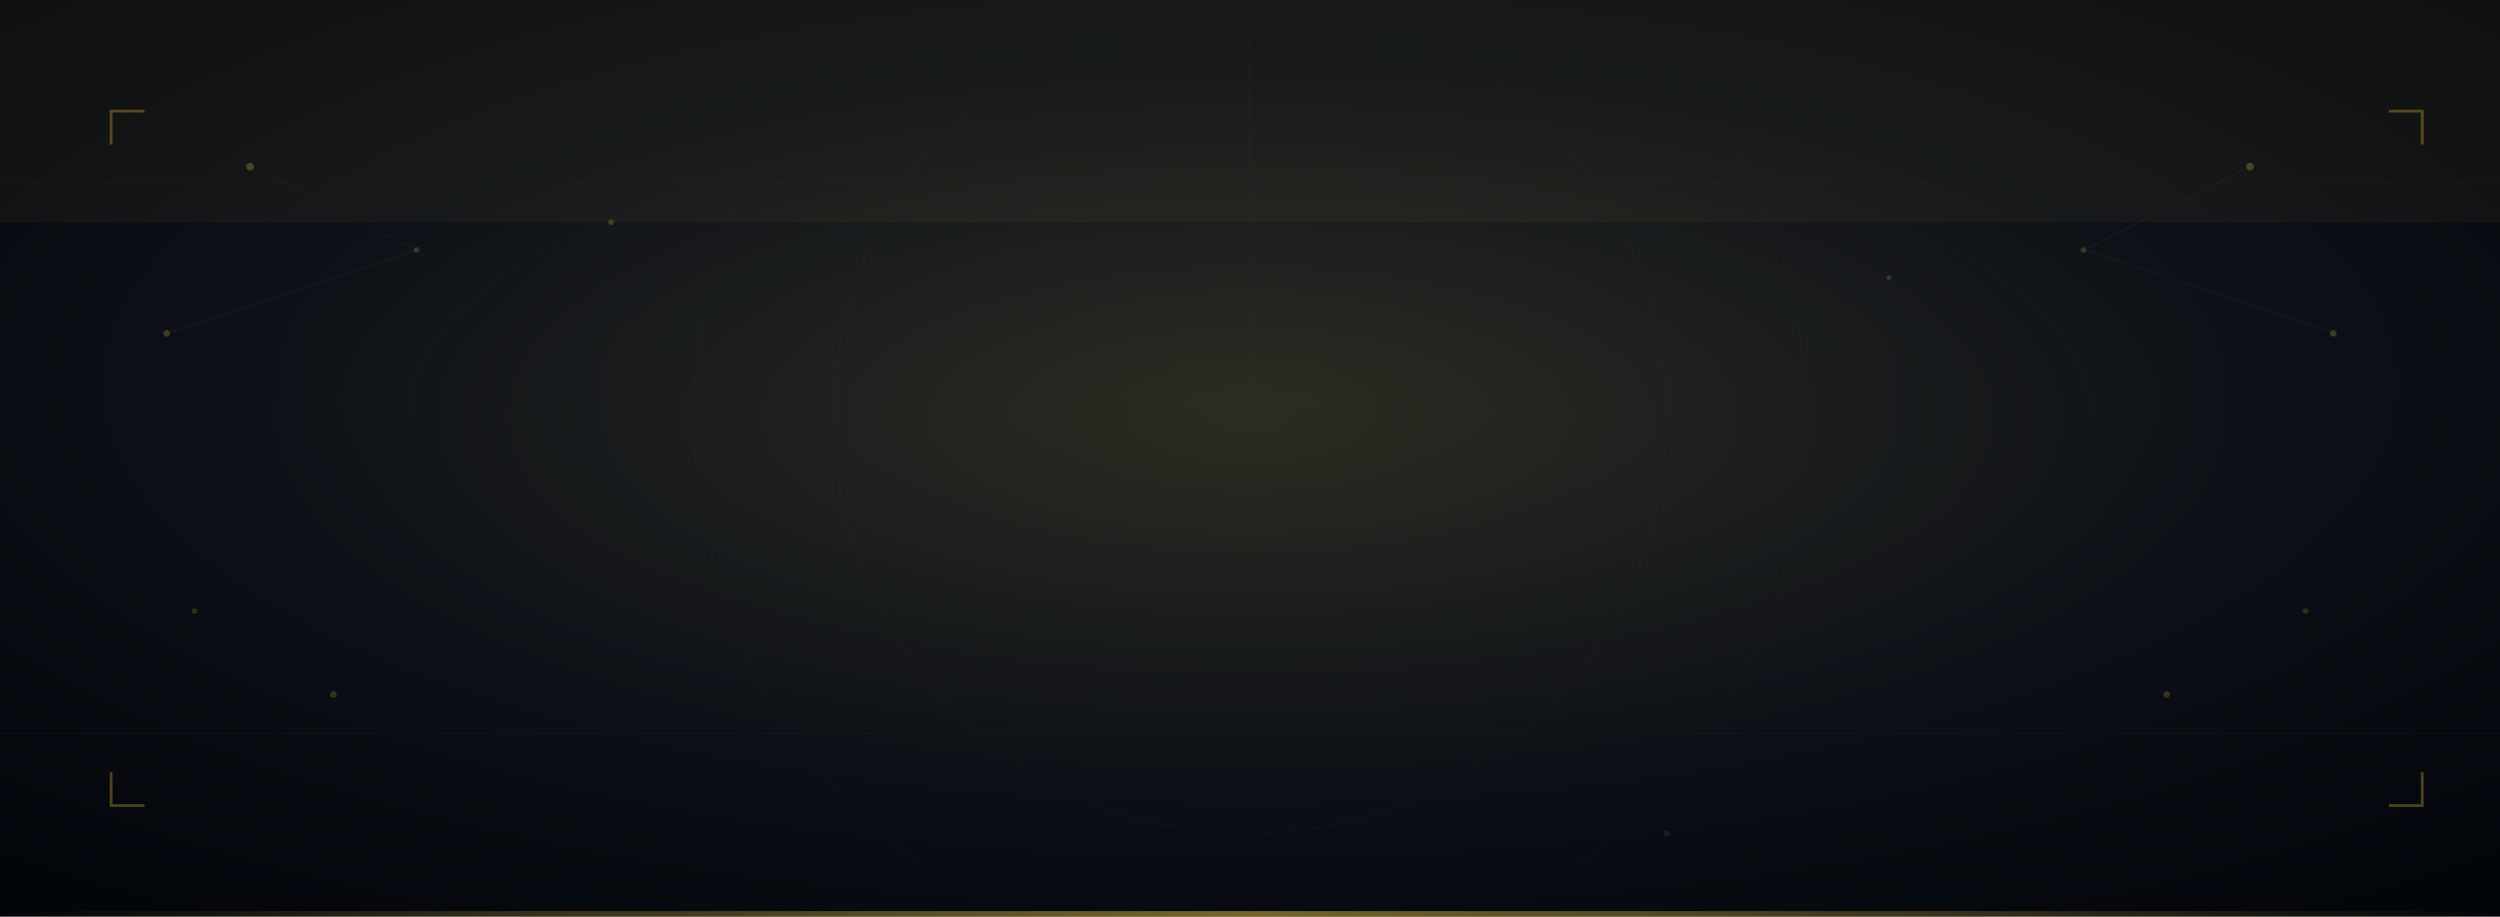
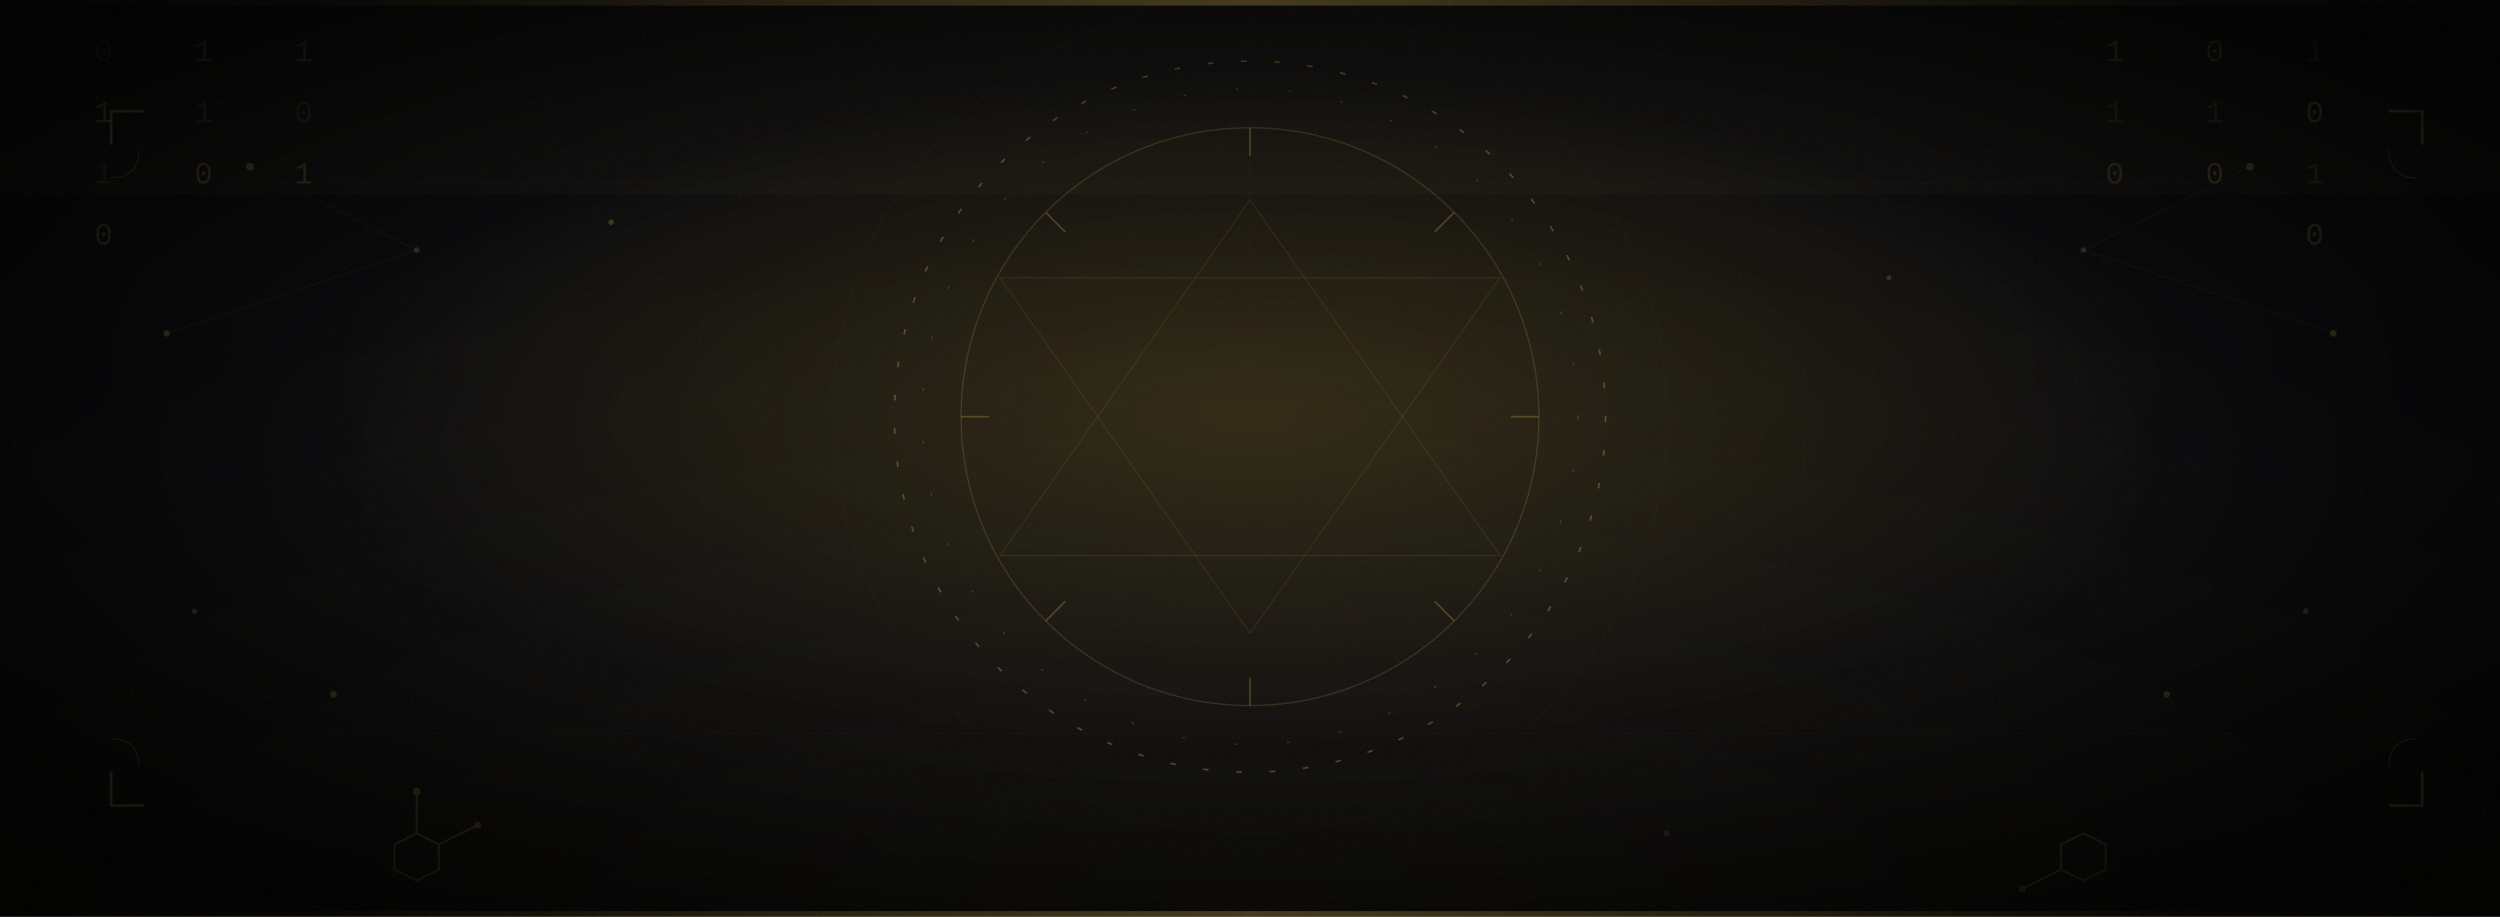
<svg xmlns="http://www.w3.org/2000/svg" viewBox="0 0 900 330">
  <defs>
-     <radialGradient id="bgRad" cx="50%" cy="42%" r="75%">
-       <stop offset="0%" stop-color="#11171f" />
-       <stop offset="55%" stop-color="#0d1117" />
-       <stop offset="100%" stop-color="#010409" />
+     <radialGradient id="bgRad" cx="50%" cy="40%" r="80%">
+       <stop offset="0%" stop-color="#14110a" />
+       <stop offset="42%" stop-color="#0a0a0c" />
+       <stop offset="100%" stop-color="#000000" />
+     </radialGradient>
+     <radialGradient id="vign" cx="50%" cy="50%" r="62%">
+       <stop offset="55%" stop-color="#000000" stop-opacity="0" />
+       <stop offset="100%" stop-color="#000000" stop-opacity="0.85" />
    </radialGradient>
    <linearGradient id="accent" x1="0%" y1="0%" x2="100%" y2="0%">
-       <stop offset="0%" stop-color="#d4af37" stop-opacity="0" />
-       <stop offset="20%" stop-color="#d4af37" />
-       <stop offset="50%" stop-color="#f4d978" />
-       <stop offset="80%" stop-color="#d4af37" />
-       <stop offset="100%" stop-color="#d4af37" stop-opacity="0" />
+       <stop offset="0%" stop-color="#caa84d" stop-opacity="0" />
+       <stop offset="20%" stop-color="#caa84d" />
+       <stop offset="50%" stop-color="#f5e3a3" />
+       <stop offset="80%" stop-color="#caa84d" />
+       <stop offset="100%" stop-color="#caa84d" stop-opacity="0" />
    </linearGradient>
    <linearGradient id="goldText" x1="0%" y1="0%" x2="100%" y2="0%">
-       <stop offset="0%" stop-color="#d4af37" />
-       <stop offset="50%" stop-color="#f4d978" />
-       <stop offset="100%" stop-color="#d4af37" />
+       <stop offset="0%" stop-color="#a9863a" />
+       <stop offset="50%" stop-color="#f5e3a3" />
+       <stop offset="100%" stop-color="#a9863a" />
    </linearGradient>
    <linearGradient id="nameGrad" x1="0%" y1="0%" x2="100%" y2="100%">
-       <stop offset="0%" stop-color="#ffffff" />
-       <stop offset="100%" stop-color="#b9c2cd" />
+       <stop offset="0%" stop-color="#fbf7ec" />
+       <stop offset="100%" stop-color="#9a958a" />
+     </linearGradient>
+     <linearGradient id="shine" gradientUnits="userSpaceOnUse" x1="350" y1="0" x2="460" y2="0">
+       <stop offset="0" stop-color="#ffffff" stop-opacity="0" />
+       <stop offset="0.5" stop-color="#fff7d6" stop-opacity="0.92" />
+       <stop offset="1" stop-color="#ffffff" stop-opacity="0" />
+       <animateTransform attributeName="gradientTransform" type="translate" from="-380 0" to="380 0" dur="4.8s" begin="1.7s" repeatCount="indefinite" />
    </linearGradient>
    <linearGradient id="edge" x1="0%" y1="0%" x2="100%" y2="0%">
-       <stop offset="0%" stop-color="#d4af37" stop-opacity="0" />
-       <stop offset="50%" stop-color="#d4af37" stop-opacity="0.55" />
-       <stop offset="100%" stop-color="#d4af37" stop-opacity="0" />
+       <stop offset="0%" stop-color="#caa84d" stop-opacity="0" />
+       <stop offset="50%" stop-color="#caa84d" stop-opacity="0.6" />
+       <stop offset="100%" stop-color="#caa84d" stop-opacity="0" />
    </linearGradient>
    <radialGradient id="halo" cx="50%" cy="50%" r="50%">
-       <stop offset="0%" stop-color="#d4af37" stop-opacity="0.14" />
-       <stop offset="100%" stop-color="#d4af37" stop-opacity="0" />
+       <stop offset="0%" stop-color="#caa84d" stop-opacity="0.16" />
+       <stop offset="100%" stop-color="#caa84d" stop-opacity="0" />
+     </radialGradient>
+     <radialGradient id="mist" cx="50%" cy="100%" r="75%">
+       <stop offset="0%" stop-color="#caa84d" stop-opacity="0.05" />
+       <stop offset="100%" stop-color="#caa84d" stop-opacity="0" />
    </radialGradient>
    <filter id="glow">
      <feGaussianBlur stdDeviation="2.5" result="b" />
      <feMerge>
        <feMergeNode in="b" />
        <feMergeNode in="SourceGraphic" />
      </feMerge>
    </filter>
    <filter id="glowSoft">
      <feGaussianBlur stdDeviation="1.2" result="b" />
      <feMerge>
        <feMergeNode in="b" />
        <feMergeNode in="SourceGraphic" />
      </feMerge>
    </filter>
+     <filter id="grain">
+       <feTurbulence type="fractalNoise" baseFrequency="0.9" numOctaves="2" stitchTiles="stitch" result="n" />
+       <feColorMatrix in="n" type="saturate" values="0" />
+       <feComponentTransfer>
+         <feFuncA type="linear" slope="0.05" />
+       </feComponentTransfer>
+     </filter>
+     <clipPath id="frame">
+       <rect width="900" height="330" />
+     </clipPath>
  </defs>
  <style>
    @keyframes scanDown{0%{transform:translateY(-330px)}100%{transform:translateY(330px)}}
    @keyframes blink{0%,100%{opacity:1}50%{opacity:0}}
    @keyframes rise{0%{opacity:0;transform:translateY(8px)}100%{opacity:1;transform:translateY(0)}}
    @keyframes pulse{0%,100%{opacity:0.3}50%{opacity:1}}
-     @keyframes twinkle{0%,100%{opacity:0.1}50%{opacity:0.6}}
+     @keyframes twinkle{0%,100%{opacity:0.08}50%{opacity:0.55}}
    @keyframes float{0%,100%{transform:translateY(0)}50%{transform:translateY(-6px)}}
    @keyframes live{0%{transform:scale(1);opacity:.9}70%{transform:scale(2.6);opacity:0}100%{opacity:0}}
-     @keyframes drawW{0%{width:0}100%{width:300px}}
    @keyframes sweep{0%{transform:rotate(0)}100%{transform:rotate(360deg)}}
+     @keyframes drift{0%{opacity:0.04}50%{opacity:0.1}100%{opacity:0.04}}
+     @keyframes spin{0%{transform:rotate(0)}100%{transform:rotate(360deg)}}
+     @keyframes spinRev{0%{transform:rotate(360deg)}100%{transform:rotate(0)}}
+     @keyframes rain{0%{transform:translateY(-120px)}100%{transform:translateY(330px)}}
+     @keyframes breathe{0%,100%{opacity:0.18}50%{opacity:0.5}}

-     .scan{animation:scanDown 6s linear infinite}
-     .cursor{animation:blink .8s step-end infinite}
+     .scan{animation:scanDown 7s linear infinite}
+     .cursor{animation:blink .9s step-end infinite}
    .r1{opacity:0;animation:rise .7s ease-out .2s forwards}
    .r2{opacity:0;animation:rise .7s ease-out .9s forwards}
    .r3{opacity:0;animation:rise .7s ease-out 1.15s forwards}
    .r4{opacity:0;animation:rise .7s ease-out 1.4s forwards}
    .r5{opacity:0;animation:rise .7s ease-out 1.65s forwards}
-     .p1{animation:pulse 3s infinite ease-in-out}
-     .p2{animation:pulse 4s infinite ease-in-out 1s}
    .tw{animation:twinkle 4s infinite ease-in-out}
    .tw2{animation:twinkle 5s infinite ease-in-out 1.5s}
    .tw3{animation:twinkle 3.4s infinite ease-in-out 2.4s}
    .fl{animation:float 7s ease-in-out infinite}
    .live{animation:live 2.4s ease-out infinite;transform-box:fill-box;transform-origin:center}
-     .sweep{animation:sweep 5s linear infinite;transform-origin:450px 150px}
-     .fs{font-family:Arial,"Segoe UI",Helvetica,sans-serif}
+     .sweep{animation:sweep 7s linear infinite;transform-origin:450px 150px}
+     .mistA{animation:drift 9s ease-in-out infinite}
+     .arc1{animation:spin 26s linear infinite;transform-origin:450px 150px}
+     .arc2{animation:spinRev 34s linear infinite;transform-origin:450px 150px}
+     .rainCol{animation:rain 5s linear infinite}
+     .breathe{animation:breathe 5s ease-in-out infinite}
+     .fs{font-family:Georgia,"Times New Roman",serif}
+     .fsa{font-family:Arial,"Segoe UI",Helvetica,sans-serif}
    .fm{font-family:"Courier New",Consolas,monospace}
  </style>
  <rect width="900" height="330" fill="url(#bgRad)" />
-   <ellipse cx="450" cy="150" rx="360" ry="130" fill="url(#halo)" />
-   <rect width="900" height="80" fill="#d4af37" opacity="0.05" class="scan" />
-   <g stroke="#21262d" stroke-width="0.3" opacity="0.25">
+   <rect width="900" height="330" fill="url(#mist)" class="mistA" />
+   <ellipse cx="450" cy="150" rx="340" ry="120" fill="url(#halo)" />
+   <rect width="900" height="70" fill="#caa84d" opacity="0.035" class="scan" />
+   <g class="fm" font-size="11" fill="#caa84d" opacity="0.5" clip-path="url(#frame)">
+     <g class="rainCol" style="animation-duration:5s">
+       <text x="34" y="0" opacity="0.5">1</text>
+       <text x="34" y="22" opacity="0.3">0</text>
+       <text x="34" y="44" opacity="0.7">1</text>
+       <text x="34" y="66" opacity="0.25">1</text>
+       <text x="34" y="88" opacity="0.4">0</text>
+     </g>
+     <g class="rainCol" style="animation-duration:7s;animation-delay:-2s">
+       <text x="70" y="0" opacity="0.4">0</text>
+       <text x="70" y="22" opacity="0.6">1</text>
+       <text x="70" y="44" opacity="0.3">1</text>
+       <text x="70" y="66" opacity="0.5">0</text>
+     </g>
+     <g class="rainCol" style="animation-duration:6s;animation-delay:-3.5s">
+       <text x="106" y="0" opacity="0.3">1</text>
+       <text x="106" y="22" opacity="0.5">1</text>
+       <text x="106" y="44" opacity="0.25">0</text>
+       <text x="106" y="66" opacity="0.45">1</text>
+     </g>
+     <g class="rainCol" style="animation-duration:5.5s;animation-delay:-1s">
+       <text x="830" y="0" opacity="0.5">0</text>
+       <text x="830" y="22" opacity="0.3">1</text>
+       <text x="830" y="44" opacity="0.6">0</text>
+       <text x="830" y="66" opacity="0.3">1</text>
+       <text x="830" y="88" opacity="0.4">0</text>
+     </g>
+     <g class="rainCol" style="animation-duration:6.5s;animation-delay:-3s">
+       <text x="794" y="0" opacity="0.4">1</text>
+       <text x="794" y="22" opacity="0.55">0</text>
+       <text x="794" y="44" opacity="0.3">1</text>
+       <text x="794" y="66" opacity="0.5">0</text>
+     </g>
+     <g class="rainCol" style="animation-duration:7.5s;animation-delay:-4.5s">
+       <text x="758" y="0" opacity="0.3">0</text>
+       <text x="758" y="22" opacity="0.45">1</text>
+       <text x="758" y="44" opacity="0.25">1</text>
+       <text x="758" y="66" opacity="0.4">0</text>
+     </g>
+   </g>
+   <g stroke="#1a1a1f" stroke-width="0.3" opacity="0.3">
    <line x1="0" y1="66" x2="900" y2="66" />
    <line x1="0" y1="264" x2="900" y2="264" />
  </g>
-   <g fill="#d4af37">
+   <g fill="#caa84d">
    <circle cx="90" cy="60" r="1.4" class="tw" opacity=".3" />
    <circle cx="150" cy="90" r="1" class="tw2" opacity=".22" />
    <circle cx="60" cy="120" r="1.2" class="tw3" opacity=".25" />
    <circle cx="120" cy="250" r="1.2" class="tw2" opacity=".22" />
    <circle cx="70" cy="220" r="1" class="tw" opacity=".2" />
    <circle cx="810" cy="60" r="1.4" class="tw" opacity=".3" />
    <circle cx="750" cy="90" r="1" class="tw2" opacity=".22" />
    <circle cx="840" cy="120" r="1.2" class="tw3" opacity=".25" />
    <circle cx="780" cy="250" r="1.2" class="tw2" opacity=".22" />
    <circle cx="830" cy="220" r="1" class="tw" opacity=".2" />
  </g>
-   <g stroke="#d4af37" stroke-width="0.3" opacity="0.07">
+   <g stroke="#caa84d" stroke-width="0.3" opacity="0.07">
    <line x1="90" y1="60" x2="150" y2="90" />
    <line x1="150" y1="90" x2="60" y2="120" />
    <line x1="810" y1="60" x2="750" y2="90" />
    <line x1="750" y1="90" x2="840" y2="120" />
  </g>
  <g opacity="0.5">
-     <circle cx="450" cy="150" r="150" fill="none" stroke="#d4af37" stroke-width="0.3" opacity="0.06" />
-     <circle cx="450" cy="150" r="200" fill="none" stroke="#d4af37" stroke-width="0.25" opacity="0.04" />
+     <circle cx="450" cy="150" r="150" fill="none" stroke="#caa84d" stroke-width="0.3" opacity="0.06" />
+     <circle cx="450" cy="150" r="200" fill="none" stroke="#caa84d" stroke-width="0.25" opacity="0.04" />
    <g class="sweep">
-       <line x1="450" y1="150" x2="450" y2="0" stroke="#d4af37" stroke-width="0.4" opacity="0.05" />
-     </g>
-   </g>
-   <g stroke="#d4af37" stroke-width="1" fill="none" opacity="0.35">
+       <line x1="450" y1="150" x2="450" y2="0" stroke="#caa84d" stroke-width="0.4" opacity="0.05" />
+     </g>
+   </g>
+   <g class="breathe">
+     <g class="arc1">
+       <circle cx="450" cy="150" r="128" fill="none" stroke="#caa84d" stroke-width="0.6" stroke-dasharray="2 10" opacity="0.35" />
+       <circle cx="450" cy="150" r="118" fill="none" stroke="#caa84d" stroke-width="0.4" stroke-dasharray="1 18" opacity="0.25" />
+     </g>
+     <g class="arc2">
+       <circle cx="450" cy="150" r="104" fill="none" stroke="#caa84d" stroke-width="0.5" opacity="0.18" />
+       <g stroke="#caa84d" stroke-width="0.6" opacity="0.3">
+         <line x1="450" y1="46" x2="450" y2="56" />
+         <line x1="450" y1="244" x2="450" y2="254" />
+         <line x1="346" y1="150" x2="356" y2="150" />
+         <line x1="544" y1="150" x2="554" y2="150" />
+         <line x1="376.5" y1="76.5" x2="383.5" y2="83.5" />
+         <line x1="516.5" y1="216.5" x2="523.5" y2="223.5" />
+         <line x1="523.5" y1="76.5" x2="516.5" y2="83.5" />
+         <line x1="383.5" y1="216.5" x2="376.5" y2="223.5" />
+       </g>
+       <polygon points="450,72 540,200 360,200" fill="none" stroke="#caa84d" stroke-width="0.4" opacity="0.12" />
+       <polygon points="450,228 360,100 540,100" fill="none" stroke="#caa84d" stroke-width="0.4" opacity="0.12" />
+     </g>
+   </g>
+   <g stroke="#caa84d" stroke-width="1" fill="none" opacity="0.4">
    <polyline points="40,52 40,40 52,40" />
    <polyline points="860,40 872,40 872,52" />
    <polyline points="40,278 40,290 52,290" />
    <polyline points="860,290 872,290 872,278" />
  </g>
+   <g stroke="#caa84d" stroke-width="0.5" fill="none" opacity="0.2">
+     <path d="M40 64 q10 0 10 -10" />
+     <path d="M860 54 q0 10 10 10" />
+     <path d="M40 266 q10 0 10 10" />
+     <path d="M860 276 q0 -10 10 -10" />
+   </g>
+   <g stroke="#caa84d" fill="none" opacity="0.22" stroke-width="0.7">
+     <polygon points="150,300 158,304 158,313 150,317 142,313 142,304" />
+     <polygon points="750,300 758,304 758,313 750,317 742,313 742,304" />
+     <path d="M150 300 L150 285 M158 304 L172 297 M742 313 L728 320" />
+     <circle cx="150" cy="285" r="1.4" fill="#caa84d" stroke="none" />
+     <circle cx="172" cy="297" r="1.2" fill="#caa84d" stroke="none" />
+     <circle cx="728" cy="320" r="1.2" fill="#caa84d" stroke="none" />
+   </g>
  <g class="r1">
-     <text x="450" y="58" text-anchor="middle" class="fm" font-size="11" fill="#6e7681" letter-spacing="3">user@sec:~$ whoami</text>
+     <text x="450" y="58" text-anchor="middle" class="fm" font-size="11" fill="#5c574c" letter-spacing="3">user@sec:~$ whoami</text>
  </g>
  <g class="r2">
-     <text x="450" y="148" text-anchor="middle" class="fs" font-weight="300" font-size="70" fill="url(#nameGrad)" letter-spacing="6">ekaznyra</text>
-     <rect x="660" y="118" width="6" height="40" fill="#d4af37" opacity="0.7" class="cursor" />
+     <text x="450" y="148" text-anchor="middle" class="fsa" font-weight="300" font-size="70" fill="url(#nameGrad)" letter-spacing="6">ekaznyra</text>
+     <text x="450" y="148" text-anchor="middle" class="fsa" font-weight="300" font-size="70" fill="url(#shine)" letter-spacing="6">ekaznyra</text>
+     <rect x="660" y="118" width="6" height="40" fill="#caa84d" opacity="0.7" class="cursor" />
  </g>
  <g class="r3">
    <rect x="300" y="168" height="2.4" rx="1" fill="url(#accent)" filter="url(#glow)">
      <animate attributeName="width" from="0" to="300" dur="0.9s" begin="1.15s" fill="freeze" calcMode="spline" keyTimes="0;1" keySplines="0.16 1 0.3 1" />
    </rect>
  </g>
  <g class="r3">
    <text x="450" y="202" text-anchor="middle" class="fs" font-weight="700" font-size="27" fill="url(#goldText)" letter-spacing="4">NGUYỄN NGỌC ANH TÚ</text>
  </g>
  <g class="r4">
-     <text x="450" y="228" text-anchor="middle" class="fm" font-size="11.5" fill="#8b949e" letter-spacing="2">Cybersecurity Researcher · DFIR Operative</text>
+     <text x="450" y="228" text-anchor="middle" class="fm" font-size="11.5" fill="#8a8578" letter-spacing="2">Cybersecurity Researcher · DFIR Operative</text>
  </g>
  <g class="r5">
    <g>
-       <rect x="300" y="244" width="58" height="20" rx="4" fill="#d4af3712" stroke="#d4af37" stroke-width="0.7" opacity="0.8" />
-       <text x="329" y="257" text-anchor="middle" class="fm" font-size="8.5" fill="#d4af37" letter-spacing="1">DFIR</text>
-     </g>
-     <g>
-       <rect x="364" y="244" width="96" height="20" rx="4" fill="none" stroke="#30363d" />
-       <text x="412" y="257" text-anchor="middle" class="fm" font-size="8.5" fill="#9ba3ae" letter-spacing="1">THREAT HUNT</text>
-     </g>
-     <g>
-       <rect x="466" y="244" width="90" height="20" rx="4" fill="none" stroke="#30363d" />
-       <text x="511" y="257" text-anchor="middle" class="fm" font-size="8.5" fill="#9ba3ae" letter-spacing="1">DETECTION</text>
-     </g>
-     <g>
-       <rect x="562" y="244" width="58" height="20" rx="4" fill="none" stroke="#30363d" />
-       <text x="591" y="257" text-anchor="middle" class="fm" font-size="8.5" fill="#9ba3ae" letter-spacing="1">SIGMA</text>
+       <rect x="300" y="244" width="58" height="20" rx="4" fill="#caa84d12" stroke="#caa84d" stroke-width="0.7" opacity="0.8" />
+       <text x="329" y="257" text-anchor="middle" class="fm" font-size="8.5" fill="#caa84d" letter-spacing="1">DFIR</text>
+     </g>
+     <g>
+       <rect x="364" y="244" width="96" height="20" rx="4" fill="none" stroke="#2a2a31" />
+       <text x="412" y="257" text-anchor="middle" class="fm" font-size="8.5" fill="#9a958a" letter-spacing="1">THREAT HUNT</text>
+     </g>
+     <g>
+       <rect x="466" y="244" width="90" height="20" rx="4" fill="none" stroke="#2a2a31" />
+       <text x="511" y="257" text-anchor="middle" class="fm" font-size="8.5" fill="#9a958a" letter-spacing="1">DETECTION</text>
+     </g>
+     <g>
+       <rect x="562" y="244" width="58" height="20" rx="4" fill="none" stroke="#2a2a31" />
+       <text x="591" y="257" text-anchor="middle" class="fm" font-size="8.5" fill="#9a958a" letter-spacing="1">SIGMA</text>
    </g>
  </g>
  <g class="r5">
    <circle cx="392" cy="287" r="3.4" fill="#3fb950" />
    <circle cx="392" cy="287" r="3.4" fill="#3fb950" class="live" />
    <text x="404" y="291" class="fm" font-size="9" fill="#3fb950" letter-spacing="1.5">OPEN TO COLLABORATE</text>
  </g>
+   <rect x="0" y="0" width="900" height="2" fill="url(#edge)" />
  <rect x="0" y="328" width="900" height="2" fill="url(#edge)" />
-   <circle cx="220" cy="80" r="1" fill="#d4af37" opacity="0.25" class="fl" />
-   <circle cx="680" cy="100" r="0.9" fill="#d4af37" opacity="0.2" class="fl" style="animation-delay:2s" />
-   <circle cx="600" cy="300" r="1" fill="#8b949e" opacity="0.12" class="fl" style="animation-delay:4s" />
+   <rect width="900" height="330" fill="url(#vign)" />
+   <rect width="900" height="330" filter="url(#grain)" opacity="0.5" pointer-events="none" />
+   <circle cx="220" cy="80" r="1" fill="#caa84d" opacity="0.25" class="fl" />
+   <circle cx="680" cy="100" r="0.9" fill="#caa84d" opacity="0.2" class="fl" style="animation-delay:2s" />
+   <circle cx="600" cy="300" r="1" fill="#8a8578" opacity="0.12" class="fl" style="animation-delay:4s" />
</svg>
